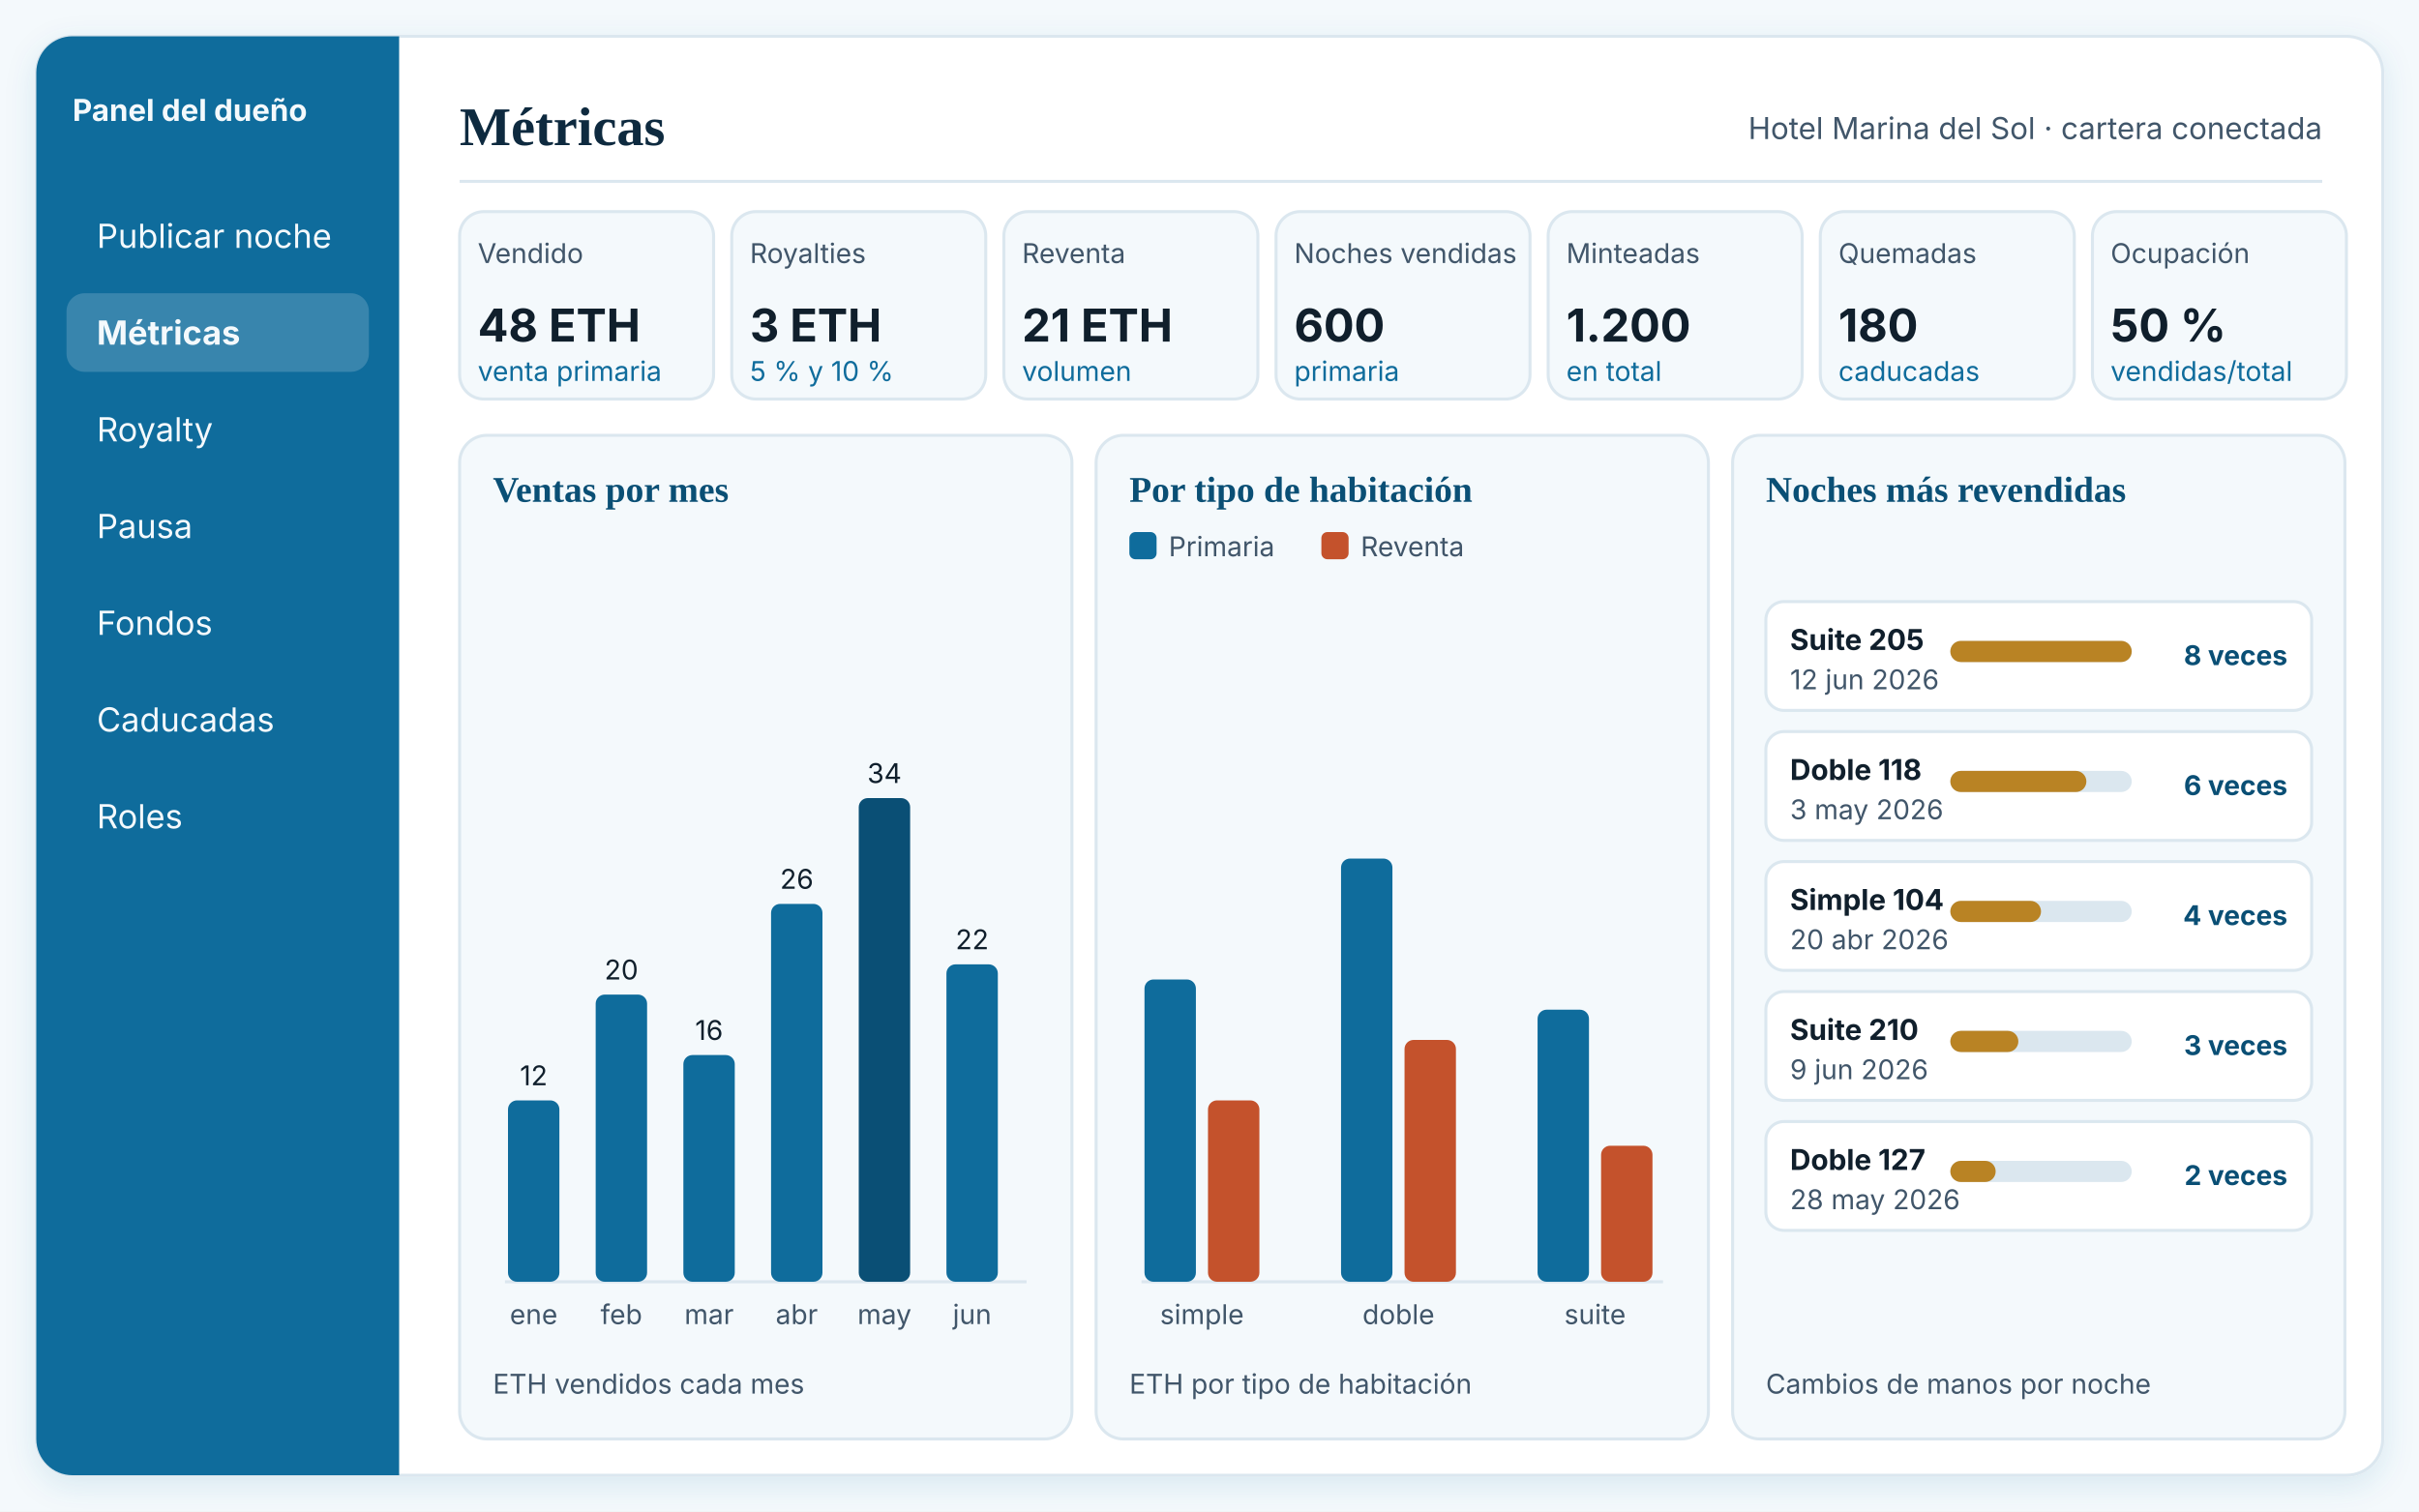
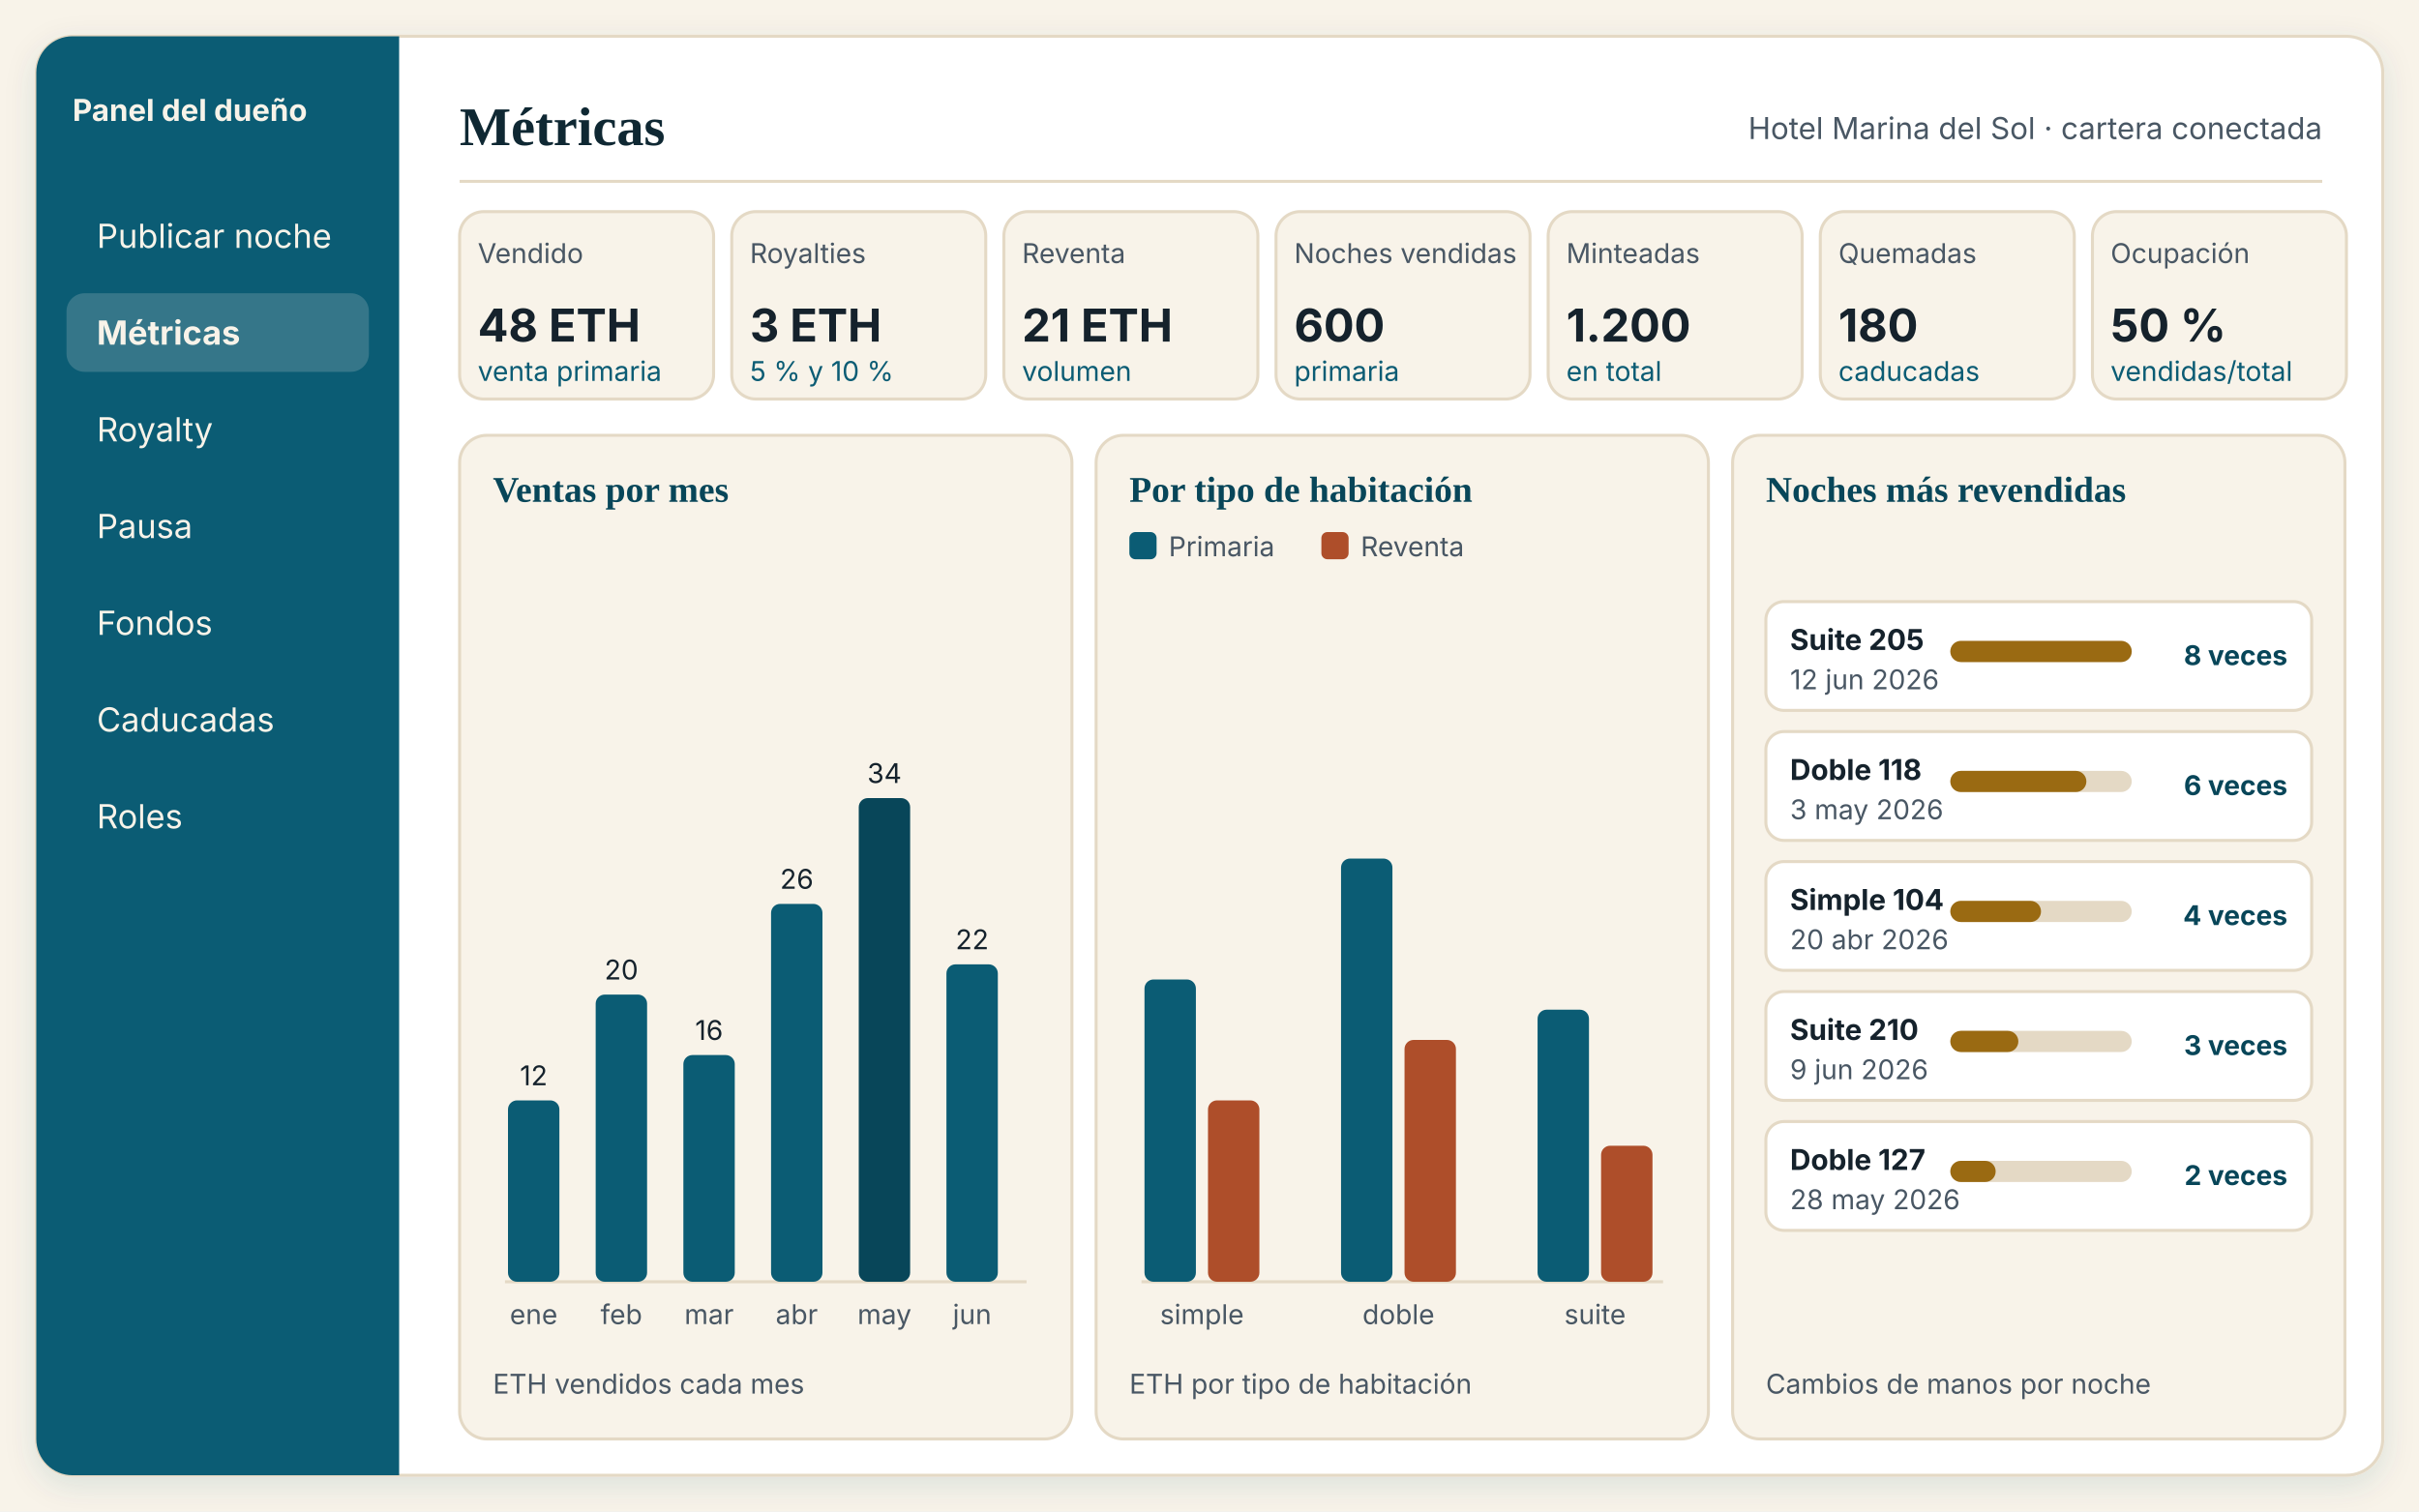
<svg xmlns="http://www.w3.org/2000/svg" viewBox="0 0 1600 1000" width="1600" height="1000" role="img" aria-labelledby="pd-titulo pd-desc">
  <defs>
    <filter id="pd-sombra" x="-10%" y="-10%" width="120%" height="130%">
-       <feDropShadow dx="0" dy="6" stdDeviation="10" flood-color="#0F6C9C" flood-opacity="0.12" />
+       <feDropShadow dx="0" dy="6" stdDeviation="10" flood-color="#0B5C74" flood-opacity="0.12" />
    </filter>
  </defs>
-   <rect x="0" y="0" width="1600" height="1000" fill="#F4F9FC" />
+   <rect x="0" y="0" width="1600" height="1000" fill="#F8F3E9" />
  <g filter="url(#pd-sombra)">
-     <rect x="24" y="24" width="1552" height="952" rx="24" fill="#FFFFFF" stroke="#DBE7EF" stroke-width="2" />
+     <rect x="24" y="24" width="1552" height="952" rx="24" fill="#FFFFFF" stroke="#E4D9C5" stroke-width="2" />
  </g>
-   <path d="M24 48 a24 24 0 0 1 24 -24 h216 v952 h-216 a24 24 0 0 1 -24 -24 z" fill="#0F6C9C" />
-   <text x="48" y="80" font-family="'Hanken Grotesk', system-ui, -apple-system, 'Segoe UI', sans-serif" font-size="20" font-weight="700" fill="#F4F9FC">Panel del dueño</text>
-   <rect x="44" y="194" width="200" height="52" rx="12" fill="#F4F9FC" fill-opacity="0.18" />
-   <g font-family="'Hanken Grotesk', system-ui, -apple-system, 'Segoe UI', sans-serif" font-size="22" fill="#F4F9FC">
+   <path d="M24 48 a24 24 0 0 1 24 -24 h216 v952 h-216 a24 24 0 0 1 -24 -24 z" fill="#0B5C74" />
+   <text x="48" y="80" font-family="'Hanken Grotesk', system-ui, -apple-system, 'Segoe UI', sans-serif" font-size="20" font-weight="700" fill="#F8F3E9">Panel del dueño</text>
+   <rect x="44" y="194" width="200" height="52" rx="12" fill="#F8F3E9" fill-opacity="0.18" />
+   <g font-family="'Hanken Grotesk', system-ui, -apple-system, 'Segoe UI', sans-serif" font-size="22" fill="#F8F3E9">
    <text x="64" y="164">Publicar noche</text>
    <text x="64" y="228" font-weight="700">Métricas</text>
    <text x="64" y="292">Royalty</text>
    <text x="64" y="356">Pausa</text>
    <text x="64" y="420">Fondos</text>
    <text x="64" y="484">Caducadas</text>
    <text x="64" y="548">Roles</text>
  </g>
-   <text x="304" y="96" font-family="Fraunces, Georgia, 'Times New Roman', serif" font-size="36" font-weight="700" fill="#0E2A3F">Métricas</text>
-   <text x="1536" y="92" text-anchor="end" font-family="'Hanken Grotesk', system-ui, -apple-system, 'Segoe UI', sans-serif" font-size="20" fill="#41566A">Hotel Marina del Sol · cartera conectada</text>
-   <path d="M304 120 H1536" stroke="#DBE7EF" stroke-width="2" fill="none" />
+   <text x="304" y="96" font-family="Fraunces, Georgia, 'Times New Roman', serif" font-size="36" font-weight="700" fill="#0F2833">Métricas</text>
+   <text x="1536" y="92" text-anchor="end" font-family="'Hanken Grotesk', system-ui, -apple-system, 'Segoe UI', sans-serif" font-size="20" fill="#495764">Hotel Marina del Sol · cartera conectada</text>
+   <path d="M304 120 H1536" stroke="#E4D9C5" stroke-width="2" fill="none" />
  <g>
-     <rect x="304" y="140" width="168" height="124" rx="16" fill="#F4F9FC" stroke="#DBE7EF" stroke-width="2" />
-     <text x="316" y="174" font-family="'Hanken Grotesk', system-ui, -apple-system, 'Segoe UI', sans-serif" font-size="18" fill="#41566A">Vendido</text>
-     <text x="316" y="226" font-family="'Hanken Grotesk', system-ui, -apple-system, 'Segoe UI', sans-serif" font-size="30" font-weight="700" fill="#101F2C">48 ETH</text>
-     <text x="316" y="252" font-family="'Hanken Grotesk', system-ui, -apple-system, 'Segoe UI', sans-serif" font-size="18" fill="#0F6C9C">venta primaria</text>
+     <rect x="304" y="140" width="168" height="124" rx="16" fill="#F8F3E9" stroke="#E4D9C5" stroke-width="2" />
+     <text x="316" y="174" font-family="'Hanken Grotesk', system-ui, -apple-system, 'Segoe UI', sans-serif" font-size="18" fill="#495764">Vendido</text>
+     <text x="316" y="226" font-family="'Hanken Grotesk', system-ui, -apple-system, 'Segoe UI', sans-serif" font-size="30" font-weight="700" fill="#15222C">48 ETH</text>
+     <text x="316" y="252" font-family="'Hanken Grotesk', system-ui, -apple-system, 'Segoe UI', sans-serif" font-size="18" fill="#0B5C74">venta primaria</text>
  </g>
  <g>
-     <rect x="484" y="140" width="168" height="124" rx="16" fill="#F4F9FC" stroke="#DBE7EF" stroke-width="2" />
-     <text x="496" y="174" font-family="'Hanken Grotesk', system-ui, -apple-system, 'Segoe UI', sans-serif" font-size="18" fill="#41566A">Royalties</text>
-     <text x="496" y="226" font-family="'Hanken Grotesk', system-ui, -apple-system, 'Segoe UI', sans-serif" font-size="30" font-weight="700" fill="#101F2C">3 ETH</text>
-     <text x="496" y="252" font-family="'Hanken Grotesk', system-ui, -apple-system, 'Segoe UI', sans-serif" font-size="18" fill="#0F6C9C">5 % y 10 %</text>
+     <rect x="484" y="140" width="168" height="124" rx="16" fill="#F8F3E9" stroke="#E4D9C5" stroke-width="2" />
+     <text x="496" y="174" font-family="'Hanken Grotesk', system-ui, -apple-system, 'Segoe UI', sans-serif" font-size="18" fill="#495764">Royalties</text>
+     <text x="496" y="226" font-family="'Hanken Grotesk', system-ui, -apple-system, 'Segoe UI', sans-serif" font-size="30" font-weight="700" fill="#15222C">3 ETH</text>
+     <text x="496" y="252" font-family="'Hanken Grotesk', system-ui, -apple-system, 'Segoe UI', sans-serif" font-size="18" fill="#0B5C74">5 % y 10 %</text>
  </g>
  <g>
-     <rect x="664" y="140" width="168" height="124" rx="16" fill="#F4F9FC" stroke="#DBE7EF" stroke-width="2" />
-     <text x="676" y="174" font-family="'Hanken Grotesk', system-ui, -apple-system, 'Segoe UI', sans-serif" font-size="18" fill="#41566A">Reventa</text>
-     <text x="676" y="226" font-family="'Hanken Grotesk', system-ui, -apple-system, 'Segoe UI', sans-serif" font-size="30" font-weight="700" fill="#101F2C">21 ETH</text>
-     <text x="676" y="252" font-family="'Hanken Grotesk', system-ui, -apple-system, 'Segoe UI', sans-serif" font-size="18" fill="#0F6C9C">volumen</text>
+     <rect x="664" y="140" width="168" height="124" rx="16" fill="#F8F3E9" stroke="#E4D9C5" stroke-width="2" />
+     <text x="676" y="174" font-family="'Hanken Grotesk', system-ui, -apple-system, 'Segoe UI', sans-serif" font-size="18" fill="#495764">Reventa</text>
+     <text x="676" y="226" font-family="'Hanken Grotesk', system-ui, -apple-system, 'Segoe UI', sans-serif" font-size="30" font-weight="700" fill="#15222C">21 ETH</text>
+     <text x="676" y="252" font-family="'Hanken Grotesk', system-ui, -apple-system, 'Segoe UI', sans-serif" font-size="18" fill="#0B5C74">volumen</text>
  </g>
  <g>
-     <rect x="844" y="140" width="168" height="124" rx="16" fill="#F4F9FC" stroke="#DBE7EF" stroke-width="2" />
-     <text x="856" y="174" font-family="'Hanken Grotesk', system-ui, -apple-system, 'Segoe UI', sans-serif" font-size="18" fill="#41566A" textLength="144" lengthAdjust="spacingAndGlyphs">Noches vendidas</text>
-     <text x="856" y="226" font-family="'Hanken Grotesk', system-ui, -apple-system, 'Segoe UI', sans-serif" font-size="30" font-weight="700" fill="#101F2C">600</text>
-     <text x="856" y="252" font-family="'Hanken Grotesk', system-ui, -apple-system, 'Segoe UI', sans-serif" font-size="18" fill="#0F6C9C">primaria</text>
+     <rect x="844" y="140" width="168" height="124" rx="16" fill="#F8F3E9" stroke="#E4D9C5" stroke-width="2" />
+     <text x="856" y="174" font-family="'Hanken Grotesk', system-ui, -apple-system, 'Segoe UI', sans-serif" font-size="18" fill="#495764" textLength="144" lengthAdjust="spacingAndGlyphs">Noches vendidas</text>
+     <text x="856" y="226" font-family="'Hanken Grotesk', system-ui, -apple-system, 'Segoe UI', sans-serif" font-size="30" font-weight="700" fill="#15222C">600</text>
+     <text x="856" y="252" font-family="'Hanken Grotesk', system-ui, -apple-system, 'Segoe UI', sans-serif" font-size="18" fill="#0B5C74">primaria</text>
  </g>
  <g>
-     <rect x="1024" y="140" width="168" height="124" rx="16" fill="#F4F9FC" stroke="#DBE7EF" stroke-width="2" />
-     <text x="1036" y="174" font-family="'Hanken Grotesk', system-ui, -apple-system, 'Segoe UI', sans-serif" font-size="18" fill="#41566A">Minteadas</text>
-     <text x="1036" y="226" font-family="'Hanken Grotesk', system-ui, -apple-system, 'Segoe UI', sans-serif" font-size="30" font-weight="700" fill="#101F2C">1.200</text>
-     <text x="1036" y="252" font-family="'Hanken Grotesk', system-ui, -apple-system, 'Segoe UI', sans-serif" font-size="18" fill="#0F6C9C">en total</text>
+     <rect x="1024" y="140" width="168" height="124" rx="16" fill="#F8F3E9" stroke="#E4D9C5" stroke-width="2" />
+     <text x="1036" y="174" font-family="'Hanken Grotesk', system-ui, -apple-system, 'Segoe UI', sans-serif" font-size="18" fill="#495764">Minteadas</text>
+     <text x="1036" y="226" font-family="'Hanken Grotesk', system-ui, -apple-system, 'Segoe UI', sans-serif" font-size="30" font-weight="700" fill="#15222C">1.200</text>
+     <text x="1036" y="252" font-family="'Hanken Grotesk', system-ui, -apple-system, 'Segoe UI', sans-serif" font-size="18" fill="#0B5C74">en total</text>
  </g>
  <g>
-     <rect x="1204" y="140" width="168" height="124" rx="16" fill="#F4F9FC" stroke="#DBE7EF" stroke-width="2" />
-     <text x="1216" y="174" font-family="'Hanken Grotesk', system-ui, -apple-system, 'Segoe UI', sans-serif" font-size="18" fill="#41566A">Quemadas</text>
-     <text x="1216" y="226" font-family="'Hanken Grotesk', system-ui, -apple-system, 'Segoe UI', sans-serif" font-size="30" font-weight="700" fill="#101F2C">180</text>
-     <text x="1216" y="252" font-family="'Hanken Grotesk', system-ui, -apple-system, 'Segoe UI', sans-serif" font-size="18" fill="#0F6C9C">caducadas</text>
+     <rect x="1204" y="140" width="168" height="124" rx="16" fill="#F8F3E9" stroke="#E4D9C5" stroke-width="2" />
+     <text x="1216" y="174" font-family="'Hanken Grotesk', system-ui, -apple-system, 'Segoe UI', sans-serif" font-size="18" fill="#495764">Quemadas</text>
+     <text x="1216" y="226" font-family="'Hanken Grotesk', system-ui, -apple-system, 'Segoe UI', sans-serif" font-size="30" font-weight="700" fill="#15222C">180</text>
+     <text x="1216" y="252" font-family="'Hanken Grotesk', system-ui, -apple-system, 'Segoe UI', sans-serif" font-size="18" fill="#0B5C74">caducadas</text>
  </g>
  <g>
-     <rect x="1384" y="140" width="168" height="124" rx="16" fill="#F4F9FC" stroke="#DBE7EF" stroke-width="2" />
-     <text x="1396" y="174" font-family="'Hanken Grotesk', system-ui, -apple-system, 'Segoe UI', sans-serif" font-size="18" fill="#41566A">Ocupación</text>
-     <text x="1396" y="226" font-family="'Hanken Grotesk', system-ui, -apple-system, 'Segoe UI', sans-serif" font-size="30" font-weight="700" fill="#101F2C">50 %</text>
-     <text x="1396" y="252" font-family="'Hanken Grotesk', system-ui, -apple-system, 'Segoe UI', sans-serif" font-size="18" fill="#0F6C9C">vendidas/total</text>
+     <rect x="1384" y="140" width="168" height="124" rx="16" fill="#F8F3E9" stroke="#E4D9C5" stroke-width="2" />
+     <text x="1396" y="174" font-family="'Hanken Grotesk', system-ui, -apple-system, 'Segoe UI', sans-serif" font-size="18" fill="#495764">Ocupación</text>
+     <text x="1396" y="226" font-family="'Hanken Grotesk', system-ui, -apple-system, 'Segoe UI', sans-serif" font-size="30" font-weight="700" fill="#15222C">50 %</text>
+     <text x="1396" y="252" font-family="'Hanken Grotesk', system-ui, -apple-system, 'Segoe UI', sans-serif" font-size="18" fill="#0B5C74">vendidas/total</text>
  </g>
-   <rect x="304" y="288" width="405" height="664" rx="18" fill="#F4F9FC" stroke="#DBE7EF" stroke-width="2" />
-   <text x="326" y="332" font-family="Fraunces, Georgia, 'Times New Roman', serif" font-size="24" font-weight="700" fill="#0A4F75">Ventas por mes</text>
-   <path d="M334 848 H679" stroke="#DBE7EF" stroke-width="2" fill="none" />
-   <g fill="#0F6C9C">
+   <rect x="304" y="288" width="405" height="664" rx="18" fill="#F8F3E9" stroke="#E4D9C5" stroke-width="2" />
+   <text x="326" y="332" font-family="Fraunces, Georgia, 'Times New Roman', serif" font-size="24" font-weight="700" fill="#084659">Ventas por mes</text>
+   <path d="M334 848 H679" stroke="#E4D9C5" stroke-width="2" fill="none" />
+   <g fill="#0B5C74">
    <rect x="336" y="728" width="34" height="120" rx="6" />
    <rect x="394" y="658" width="34" height="190" rx="6" />
    <rect x="452" y="698" width="34" height="150" rx="6" />
    <rect x="510" y="598" width="34" height="250" rx="6" />
-     <rect x="568" y="528" width="34" height="320" rx="6" fill="#0A4F75" />
+     <rect x="568" y="528" width="34" height="320" rx="6" fill="#084659" />
    <rect x="626" y="638" width="34" height="210" rx="6" />
  </g>
-   <g font-family="'Hanken Grotesk', system-ui, -apple-system, 'Segoe UI', sans-serif" font-size="18" fill="#41566A" text-anchor="middle">
+   <g font-family="'Hanken Grotesk', system-ui, -apple-system, 'Segoe UI', sans-serif" font-size="18" fill="#495764" text-anchor="middle">
    <text x="353" y="876">ene</text>
    <text x="411" y="876">feb</text>
    <text x="469" y="876">mar</text>
    <text x="527" y="876">abr</text>
    <text x="585" y="876">may</text>
    <text x="643" y="876">jun</text>
  </g>
-   <g font-family="'Hanken Grotesk', system-ui, -apple-system, 'Segoe UI', sans-serif" font-size="18" fill="#101F2C" text-anchor="middle">
+   <g font-family="'Hanken Grotesk', system-ui, -apple-system, 'Segoe UI', sans-serif" font-size="18" fill="#15222C" text-anchor="middle">
    <text x="353" y="718">12</text>
    <text x="411" y="648">20</text>
    <text x="469" y="688">16</text>
    <text x="527" y="588">26</text>
    <text x="585" y="518">34</text>
    <text x="643" y="628">22</text>
  </g>
-   <text x="326" y="922" font-family="'Hanken Grotesk', system-ui, -apple-system, 'Segoe UI', sans-serif" font-size="18" fill="#41566A">ETH vendidos cada mes</text>
-   <rect x="725" y="288" width="405" height="664" rx="18" fill="#F4F9FC" stroke="#DBE7EF" stroke-width="2" />
-   <text x="747" y="332" font-family="Fraunces, Georgia, 'Times New Roman', serif" font-size="24" font-weight="700" fill="#0A4F75">Por tipo de habitación</text>
-   <rect x="747" y="352" width="18" height="18" rx="4" fill="#0F6C9C" />
-   <text x="773" y="368" font-family="'Hanken Grotesk', system-ui, -apple-system, 'Segoe UI', sans-serif" font-size="18" fill="#41566A">Primaria</text>
-   <rect x="874" y="352" width="18" height="18" rx="4" fill="#C4522C" />
-   <text x="900" y="368" font-family="'Hanken Grotesk', system-ui, -apple-system, 'Segoe UI', sans-serif" font-size="18" fill="#41566A">Reventa</text>
-   <path d="M755 848 H1100" stroke="#DBE7EF" stroke-width="2" fill="none" />
+   <text x="326" y="922" font-family="'Hanken Grotesk', system-ui, -apple-system, 'Segoe UI', sans-serif" font-size="18" fill="#495764">ETH vendidos cada mes</text>
+   <rect x="725" y="288" width="405" height="664" rx="18" fill="#F8F3E9" stroke="#E4D9C5" stroke-width="2" />
+   <text x="747" y="332" font-family="Fraunces, Georgia, 'Times New Roman', serif" font-size="24" font-weight="700" fill="#084659">Por tipo de habitación</text>
+   <rect x="747" y="352" width="18" height="18" rx="4" fill="#0B5C74" />
+   <text x="773" y="368" font-family="'Hanken Grotesk', system-ui, -apple-system, 'Segoe UI', sans-serif" font-size="18" fill="#495764">Primaria</text>
+   <rect x="874" y="352" width="18" height="18" rx="4" fill="#AE4E2A" />
+   <text x="900" y="368" font-family="'Hanken Grotesk', system-ui, -apple-system, 'Segoe UI', sans-serif" font-size="18" fill="#495764">Reventa</text>
+   <path d="M755 848 H1100" stroke="#E4D9C5" stroke-width="2" fill="none" />
  <g>
-     <rect x="757" y="648" width="34" height="200" rx="6" fill="#0F6C9C" />
-     <rect x="799" y="728" width="34" height="120" rx="6" fill="#C4522C" />
-     <rect x="887" y="568" width="34" height="280" rx="6" fill="#0F6C9C" />
-     <rect x="929" y="688" width="34" height="160" rx="6" fill="#C4522C" />
-     <rect x="1017" y="668" width="34" height="180" rx="6" fill="#0F6C9C" />
-     <rect x="1059" y="758" width="34" height="90" rx="6" fill="#C4522C" />
+     <rect x="757" y="648" width="34" height="200" rx="6" fill="#0B5C74" />
+     <rect x="799" y="728" width="34" height="120" rx="6" fill="#AE4E2A" />
+     <rect x="887" y="568" width="34" height="280" rx="6" fill="#0B5C74" />
+     <rect x="929" y="688" width="34" height="160" rx="6" fill="#AE4E2A" />
+     <rect x="1017" y="668" width="34" height="180" rx="6" fill="#0B5C74" />
+     <rect x="1059" y="758" width="34" height="90" rx="6" fill="#AE4E2A" />
  </g>
-   <g font-family="'Hanken Grotesk', system-ui, -apple-system, 'Segoe UI', sans-serif" font-size="18" fill="#41566A" text-anchor="middle">
+   <g font-family="'Hanken Grotesk', system-ui, -apple-system, 'Segoe UI', sans-serif" font-size="18" fill="#495764" text-anchor="middle">
    <text x="795" y="876">simple</text>
    <text x="925" y="876">doble</text>
    <text x="1055" y="876">suite</text>
  </g>
-   <text x="747" y="922" font-family="'Hanken Grotesk', system-ui, -apple-system, 'Segoe UI', sans-serif" font-size="18" fill="#41566A">ETH por tipo de habitación</text>
-   <rect x="1146" y="288" width="405" height="664" rx="18" fill="#F4F9FC" stroke="#DBE7EF" stroke-width="2" />
-   <text x="1168" y="332" font-family="Fraunces, Georgia, 'Times New Roman', serif" font-size="24" font-weight="700" fill="#0A4F75">Noches más revendidas</text>
+   <text x="747" y="922" font-family="'Hanken Grotesk', system-ui, -apple-system, 'Segoe UI', sans-serif" font-size="18" fill="#495764">ETH por tipo de habitación</text>
+   <rect x="1146" y="288" width="405" height="664" rx="18" fill="#F8F3E9" stroke="#E4D9C5" stroke-width="2" />
+   <text x="1168" y="332" font-family="Fraunces, Georgia, 'Times New Roman', serif" font-size="24" font-weight="700" fill="#084659">Noches más revendidas</text>
  <g>
-     <rect x="1168" y="398" width="361" height="72" rx="12" fill="#FFFFFF" stroke="#DBE7EF" stroke-width="2" />
-     <text x="1184" y="430" font-family="'Hanken Grotesk', system-ui, -apple-system, 'Segoe UI', sans-serif" font-size="19" font-weight="700" fill="#101F2C">Suite 205</text>
-     <text x="1184" y="456" font-family="'Hanken Grotesk', system-ui, -apple-system, 'Segoe UI', sans-serif" font-size="18" fill="#41566A">12 jun 2026</text>
-     <rect x="1290" y="424" width="120" height="14" rx="7" fill="#DBE7EF" />
-     <rect x="1290" y="424" width="120" height="14" rx="7" fill="#B98324" />
-     <text x="1513" y="440" text-anchor="end" font-family="'Hanken Grotesk', system-ui, -apple-system, 'Segoe UI', sans-serif" font-size="18" font-weight="700" fill="#0A4F75">8 veces</text>
+     <rect x="1168" y="398" width="361" height="72" rx="12" fill="#FFFFFF" stroke="#E4D9C5" stroke-width="2" />
+     <text x="1184" y="430" font-family="'Hanken Grotesk', system-ui, -apple-system, 'Segoe UI', sans-serif" font-size="19" font-weight="700" fill="#15222C">Suite 205</text>
+     <text x="1184" y="456" font-family="'Hanken Grotesk', system-ui, -apple-system, 'Segoe UI', sans-serif" font-size="18" fill="#495764">12 jun 2026</text>
+     <rect x="1290" y="424" width="120" height="14" rx="7" fill="#E4D9C5" />
+     <rect x="1290" y="424" width="120" height="14" rx="7" fill="#9A6A12" />
+     <text x="1513" y="440" text-anchor="end" font-family="'Hanken Grotesk', system-ui, -apple-system, 'Segoe UI', sans-serif" font-size="18" font-weight="700" fill="#084659">8 veces</text>
  </g>
  <g>
-     <rect x="1168" y="484" width="361" height="72" rx="12" fill="#FFFFFF" stroke="#DBE7EF" stroke-width="2" />
-     <text x="1184" y="516" font-family="'Hanken Grotesk', system-ui, -apple-system, 'Segoe UI', sans-serif" font-size="19" font-weight="700" fill="#101F2C">Doble 118</text>
-     <text x="1184" y="542" font-family="'Hanken Grotesk', system-ui, -apple-system, 'Segoe UI', sans-serif" font-size="18" fill="#41566A">3 may 2026</text>
-     <rect x="1290" y="510" width="120" height="14" rx="7" fill="#DBE7EF" />
-     <rect x="1290" y="510" width="90" height="14" rx="7" fill="#B98324" />
-     <text x="1513" y="526" text-anchor="end" font-family="'Hanken Grotesk', system-ui, -apple-system, 'Segoe UI', sans-serif" font-size="18" font-weight="700" fill="#0A4F75">6 veces</text>
+     <rect x="1168" y="484" width="361" height="72" rx="12" fill="#FFFFFF" stroke="#E4D9C5" stroke-width="2" />
+     <text x="1184" y="516" font-family="'Hanken Grotesk', system-ui, -apple-system, 'Segoe UI', sans-serif" font-size="19" font-weight="700" fill="#15222C">Doble 118</text>
+     <text x="1184" y="542" font-family="'Hanken Grotesk', system-ui, -apple-system, 'Segoe UI', sans-serif" font-size="18" fill="#495764">3 may 2026</text>
+     <rect x="1290" y="510" width="120" height="14" rx="7" fill="#E4D9C5" />
+     <rect x="1290" y="510" width="90" height="14" rx="7" fill="#9A6A12" />
+     <text x="1513" y="526" text-anchor="end" font-family="'Hanken Grotesk', system-ui, -apple-system, 'Segoe UI', sans-serif" font-size="18" font-weight="700" fill="#084659">6 veces</text>
  </g>
  <g>
-     <rect x="1168" y="570" width="361" height="72" rx="12" fill="#FFFFFF" stroke="#DBE7EF" stroke-width="2" />
-     <text x="1184" y="602" font-family="'Hanken Grotesk', system-ui, -apple-system, 'Segoe UI', sans-serif" font-size="19" font-weight="700" fill="#101F2C">Simple 104</text>
-     <text x="1184" y="628" font-family="'Hanken Grotesk', system-ui, -apple-system, 'Segoe UI', sans-serif" font-size="18" fill="#41566A">20 abr 2026</text>
-     <rect x="1290" y="596" width="120" height="14" rx="7" fill="#DBE7EF" />
-     <rect x="1290" y="596" width="60" height="14" rx="7" fill="#B98324" />
-     <text x="1513" y="612" text-anchor="end" font-family="'Hanken Grotesk', system-ui, -apple-system, 'Segoe UI', sans-serif" font-size="18" font-weight="700" fill="#0A4F75">4 veces</text>
+     <rect x="1168" y="570" width="361" height="72" rx="12" fill="#FFFFFF" stroke="#E4D9C5" stroke-width="2" />
+     <text x="1184" y="602" font-family="'Hanken Grotesk', system-ui, -apple-system, 'Segoe UI', sans-serif" font-size="19" font-weight="700" fill="#15222C">Simple 104</text>
+     <text x="1184" y="628" font-family="'Hanken Grotesk', system-ui, -apple-system, 'Segoe UI', sans-serif" font-size="18" fill="#495764">20 abr 2026</text>
+     <rect x="1290" y="596" width="120" height="14" rx="7" fill="#E4D9C5" />
+     <rect x="1290" y="596" width="60" height="14" rx="7" fill="#9A6A12" />
+     <text x="1513" y="612" text-anchor="end" font-family="'Hanken Grotesk', system-ui, -apple-system, 'Segoe UI', sans-serif" font-size="18" font-weight="700" fill="#084659">4 veces</text>
  </g>
  <g>
-     <rect x="1168" y="656" width="361" height="72" rx="12" fill="#FFFFFF" stroke="#DBE7EF" stroke-width="2" />
-     <text x="1184" y="688" font-family="'Hanken Grotesk', system-ui, -apple-system, 'Segoe UI', sans-serif" font-size="19" font-weight="700" fill="#101F2C">Suite 210</text>
-     <text x="1184" y="714" font-family="'Hanken Grotesk', system-ui, -apple-system, 'Segoe UI', sans-serif" font-size="18" fill="#41566A">9 jun 2026</text>
-     <rect x="1290" y="682" width="120" height="14" rx="7" fill="#DBE7EF" />
-     <rect x="1290" y="682" width="45" height="14" rx="7" fill="#B98324" />
-     <text x="1513" y="698" text-anchor="end" font-family="'Hanken Grotesk', system-ui, -apple-system, 'Segoe UI', sans-serif" font-size="18" font-weight="700" fill="#0A4F75">3 veces</text>
+     <rect x="1168" y="656" width="361" height="72" rx="12" fill="#FFFFFF" stroke="#E4D9C5" stroke-width="2" />
+     <text x="1184" y="688" font-family="'Hanken Grotesk', system-ui, -apple-system, 'Segoe UI', sans-serif" font-size="19" font-weight="700" fill="#15222C">Suite 210</text>
+     <text x="1184" y="714" font-family="'Hanken Grotesk', system-ui, -apple-system, 'Segoe UI', sans-serif" font-size="18" fill="#495764">9 jun 2026</text>
+     <rect x="1290" y="682" width="120" height="14" rx="7" fill="#E4D9C5" />
+     <rect x="1290" y="682" width="45" height="14" rx="7" fill="#9A6A12" />
+     <text x="1513" y="698" text-anchor="end" font-family="'Hanken Grotesk', system-ui, -apple-system, 'Segoe UI', sans-serif" font-size="18" font-weight="700" fill="#084659">3 veces</text>
  </g>
  <g>
-     <rect x="1168" y="742" width="361" height="72" rx="12" fill="#FFFFFF" stroke="#DBE7EF" stroke-width="2" />
-     <text x="1184" y="774" font-family="'Hanken Grotesk', system-ui, -apple-system, 'Segoe UI', sans-serif" font-size="19" font-weight="700" fill="#101F2C">Doble 127</text>
-     <text x="1184" y="800" font-family="'Hanken Grotesk', system-ui, -apple-system, 'Segoe UI', sans-serif" font-size="18" fill="#41566A">28 may 2026</text>
-     <rect x="1290" y="768" width="120" height="14" rx="7" fill="#DBE7EF" />
-     <rect x="1290" y="768" width="30" height="14" rx="7" fill="#B98324" />
-     <text x="1513" y="784" text-anchor="end" font-family="'Hanken Grotesk', system-ui, -apple-system, 'Segoe UI', sans-serif" font-size="18" font-weight="700" fill="#0A4F75">2 veces</text>
+     <rect x="1168" y="742" width="361" height="72" rx="12" fill="#FFFFFF" stroke="#E4D9C5" stroke-width="2" />
+     <text x="1184" y="774" font-family="'Hanken Grotesk', system-ui, -apple-system, 'Segoe UI', sans-serif" font-size="19" font-weight="700" fill="#15222C">Doble 127</text>
+     <text x="1184" y="800" font-family="'Hanken Grotesk', system-ui, -apple-system, 'Segoe UI', sans-serif" font-size="18" fill="#495764">28 may 2026</text>
+     <rect x="1290" y="768" width="120" height="14" rx="7" fill="#E4D9C5" />
+     <rect x="1290" y="768" width="30" height="14" rx="7" fill="#9A6A12" />
+     <text x="1513" y="784" text-anchor="end" font-family="'Hanken Grotesk', system-ui, -apple-system, 'Segoe UI', sans-serif" font-size="18" font-weight="700" fill="#084659">2 veces</text>
  </g>
-   <text x="1168" y="922" font-family="'Hanken Grotesk', system-ui, -apple-system, 'Segoe UI', sans-serif" font-size="18" fill="#41566A">Cambios de manos por noche</text>
+   <text x="1168" y="922" font-family="'Hanken Grotesk', system-ui, -apple-system, 'Segoe UI', sans-serif" font-size="18" fill="#495764">Cambios de manos por noche</text>
</svg>
